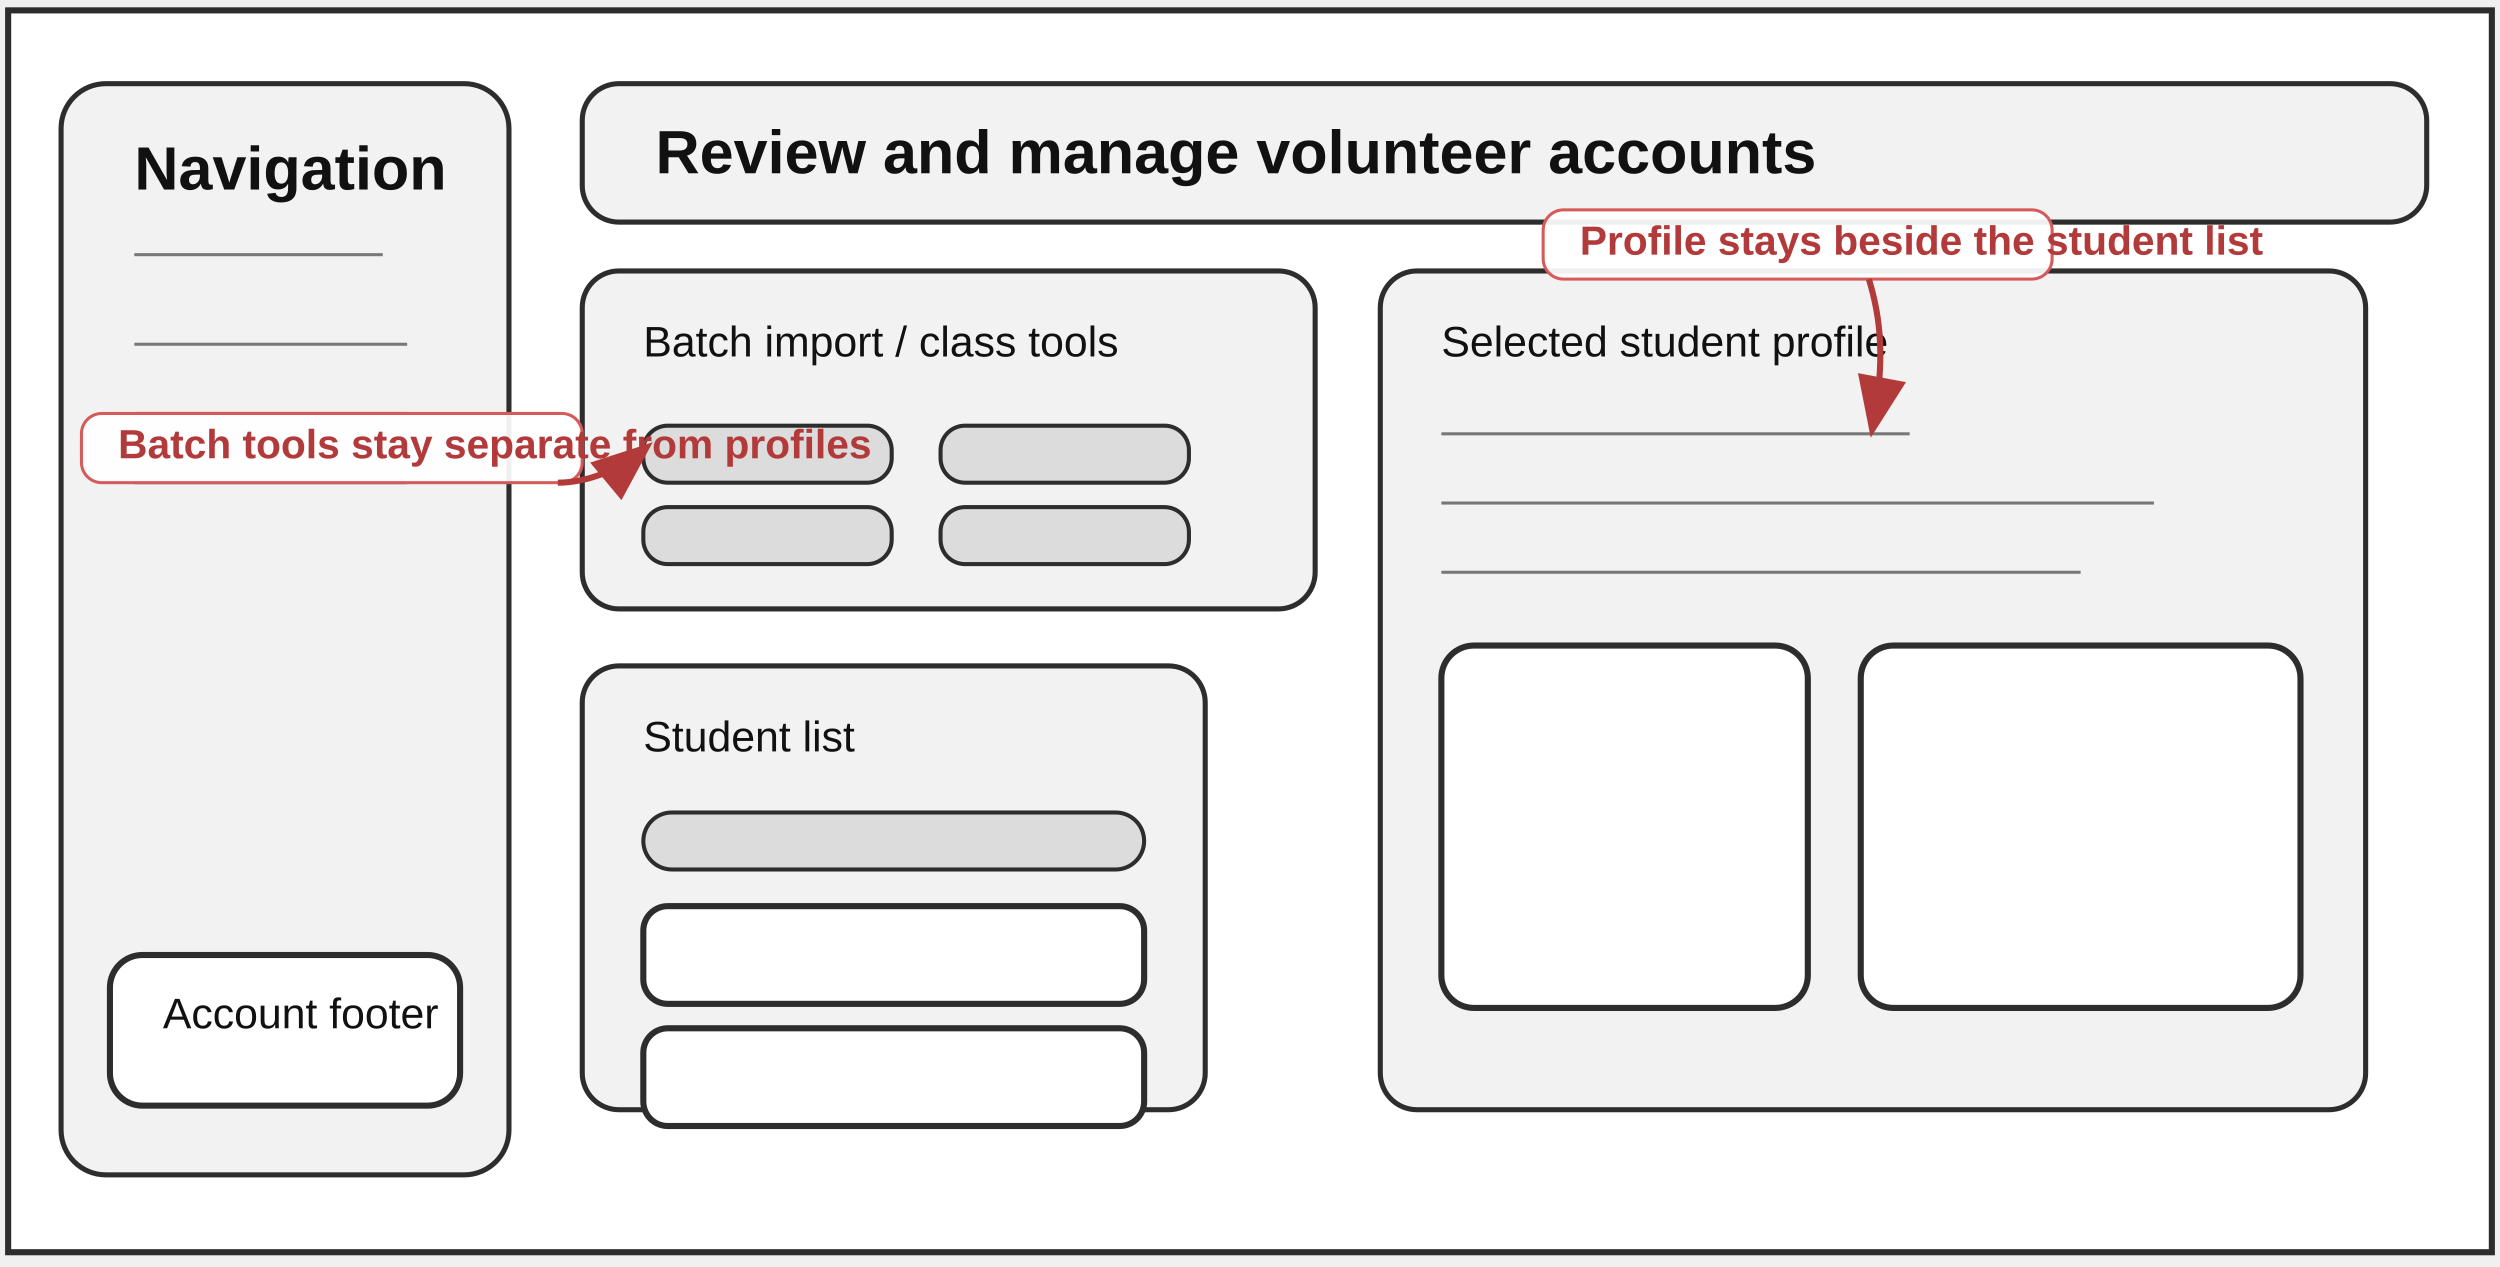
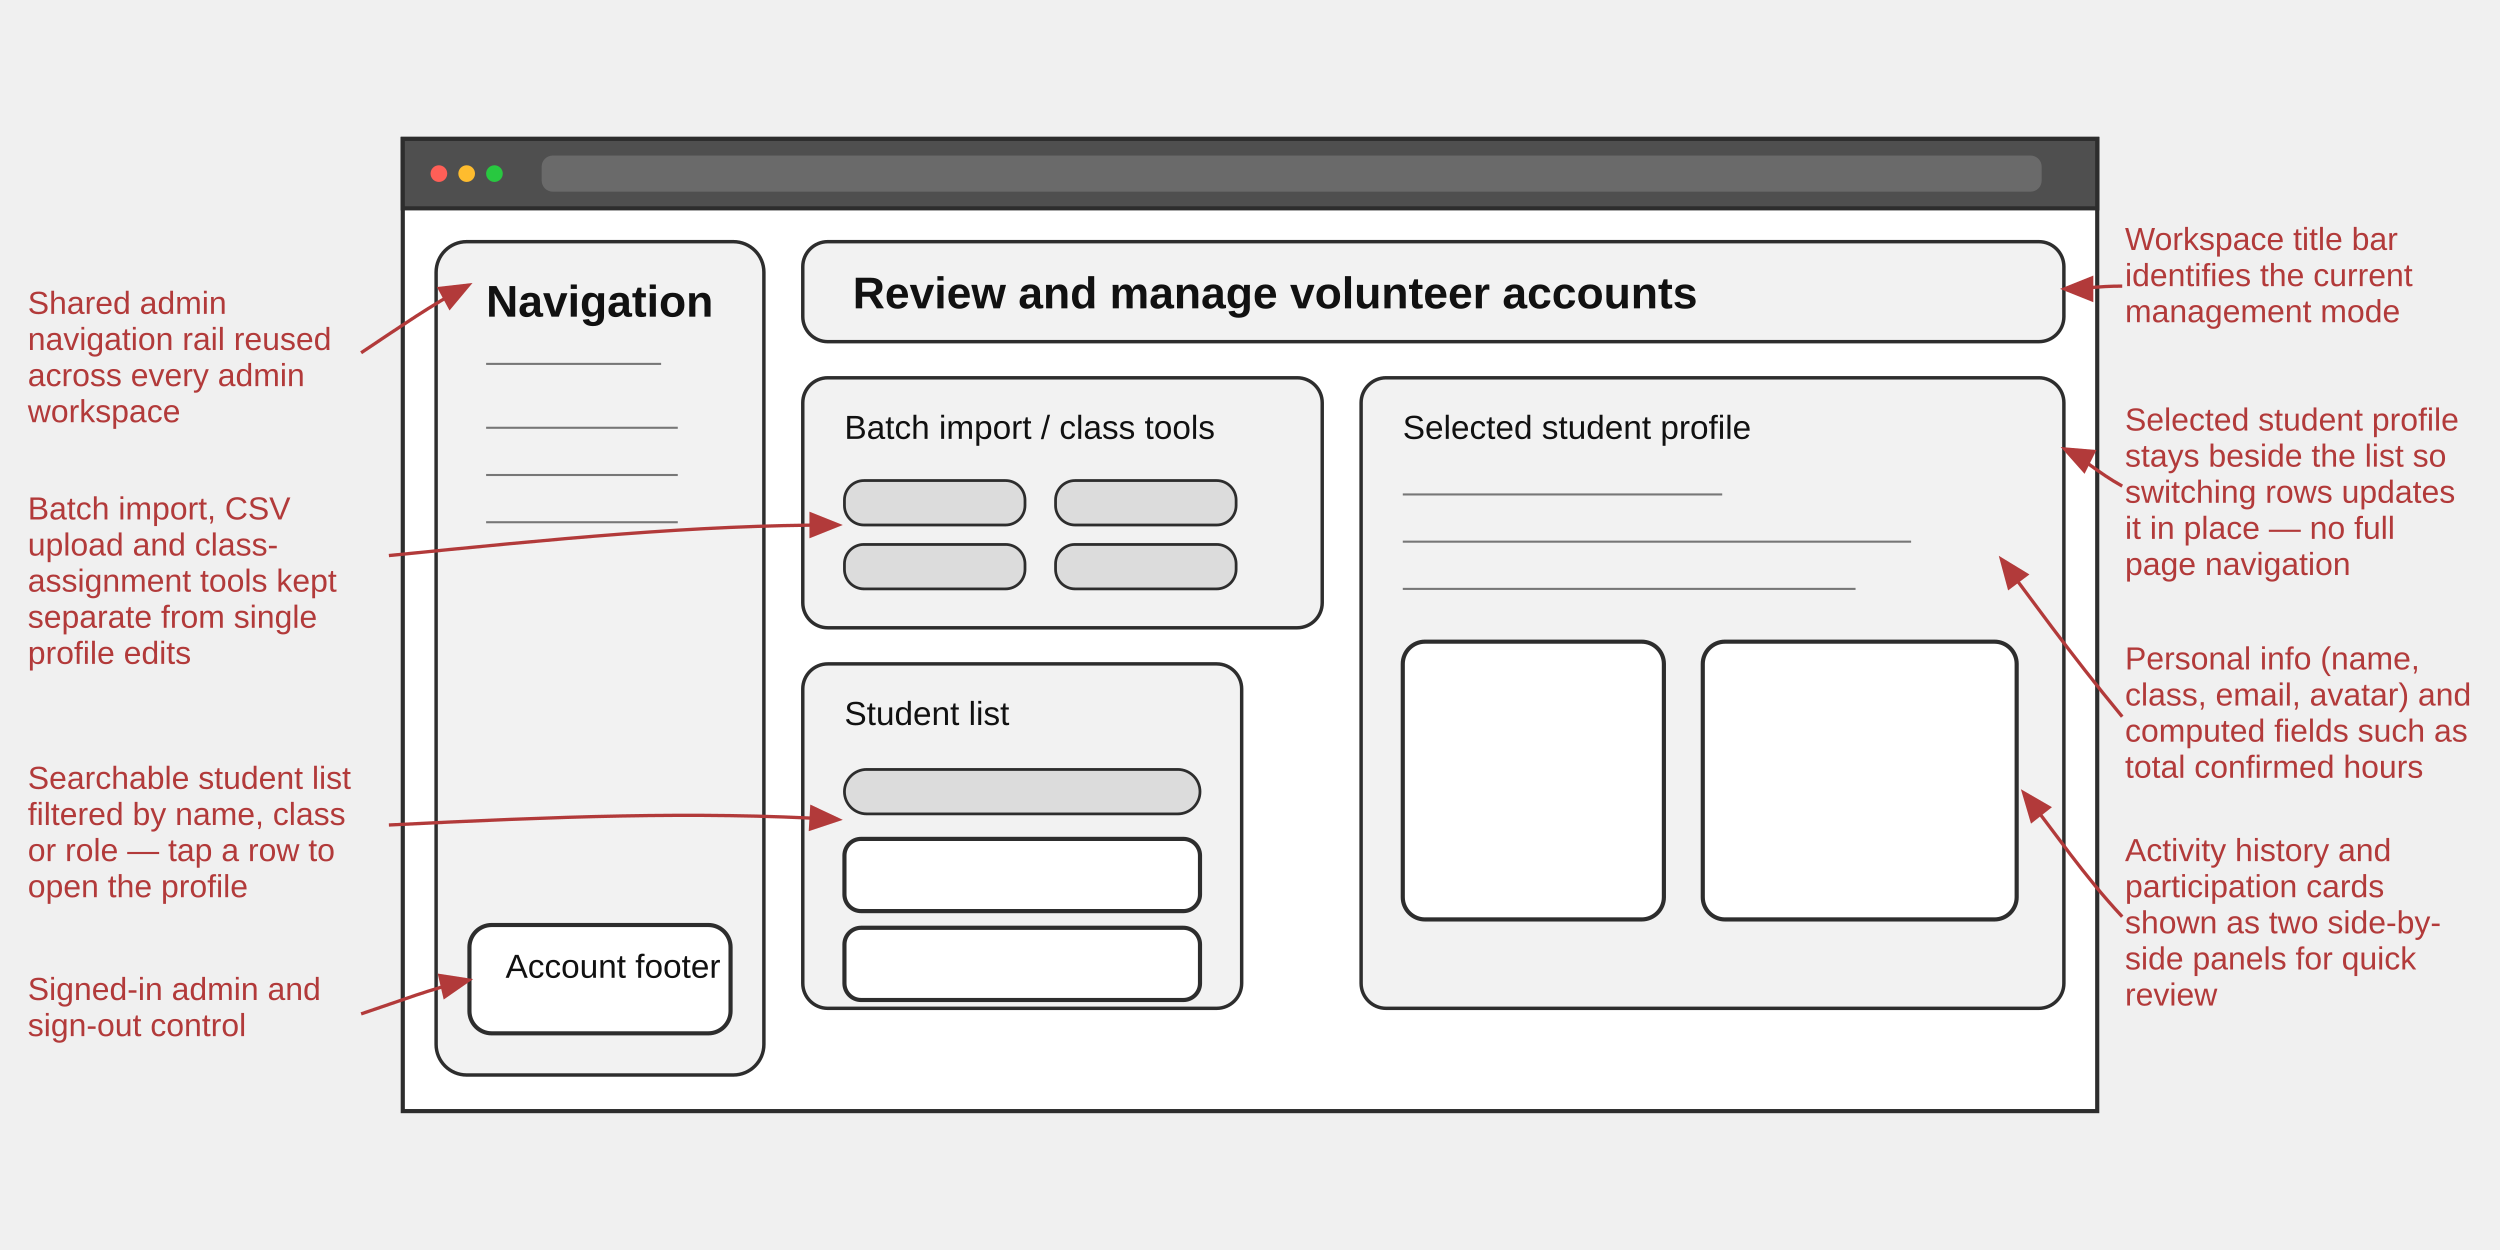
- <svg xmlns="http://www.w3.org/2000/svg" width="1500" height="760" viewBox="166 92 1228 620">
+ <svg xmlns="http://www.w3.org/2000/svg" width="1800" height="900" viewBox="0 0 1800 900">
  <defs>
    <style>
      .frame { fill: #ffffff; stroke: #2d2d2d; stroke-width: 3; }
      .panel { fill: #f2f2f2; stroke: #2d2d2d; stroke-width: 2.5; }
      .soft { fill: #dcdcdc; stroke: #2d2d2d; stroke-width: 2; }
      .muted { stroke: #777; stroke-width: 1.5; }
-       .label-box { fill: rgba(255,255,255,0.92); stroke: #d65a5a; stroke-width: 1.5; rx: 10; }
-       .label { font-family: 'Helvetica Neue', Arial, sans-serif; font-size: 20px; font-weight: 600; fill: #b23a3a; }
-       .caption { font-family: 'Times New Roman', serif; font-size: 28px; fill: #7c7c7c; font-style: italic; }
-       .ui { font-family: 'Helvetica Neue', Arial, sans-serif; font-size: 21px; fill: #111; }
-       .title { font-family: 'Helvetica Neue', Arial, sans-serif; font-size: 30px; fill: #111; font-weight: 600; }
-       .arrow { stroke: #b23a3a; stroke-width: 3; fill: none; marker-end: url(#arrowhead); }
+       .label { font-family: 'Helvetica Neue', Arial, sans-serif; font-size: 23px; font-weight: 500; fill: #b23a3a; }
+       .ui { font-family: 'Helvetica Neue', Arial, sans-serif; font-size: 24px; fill: #111; }
+       .title { font-family: 'Helvetica Neue', Arial, sans-serif; font-size: 32px; fill: #111; font-weight: 600; }
+       .tiny { font-family: 'Helvetica Neue', Arial, sans-serif; font-size: 19px; fill: #666; }
+       .arrow { stroke: #b23a3a; stroke-width: 2.4; fill: none; marker-end: url(#arrowhead); }
    </style>
    <marker id="arrowhead" markerWidth="10" markerHeight="8" refX="8" refY="4" orient="auto">
      <polygon points="0,0 10,4 0,8" fill="#b23a3a" />
    </marker>
  </defs>
-   <rect x="170" y="96" width="1220" height="610" class="frame" />
-   <rect x="196" y="132" width="220" height="536" rx="22" class="panel" />
-   <text x="232" y="184" class="title">Navigation</text>
-   <line x1="232" y1="216" x2="354" y2="216" class="muted" />
-   <line x1="232" y1="260" x2="366" y2="260" class="muted" />
-   <line x1="232" y1="294" x2="366" y2="294" class="muted" />
-   <line x1="232" y1="328" x2="366" y2="328" class="muted" />
-   <rect x="220" y="560" width="172" height="74" rx="16" class="frame" />
-   <text x="246" y="596" class="ui">Account footer</text>
-   <rect x="452" y="132" width="906" height="68" rx="18" class="panel" />
-   <text x="488" y="176" class="title">Review and manage volunteer accounts</text>
-   <rect x="452" y="224" width="360" height="166" rx="18" class="panel" />
-   <text x="482" y="266" class="ui">Batch import / class tools</text>
-   <rect x="482" y="300" width="122" height="28" rx="12" class="soft" />
-   <rect x="482" y="340" width="122" height="28" rx="12" class="soft" />
-   <rect x="628" y="300" width="122" height="28" rx="12" class="soft" />
-   <rect x="628" y="340" width="122" height="28" rx="12" class="soft" />
-   <rect x="452" y="418" width="306" height="218" rx="18" class="panel" />
-   <text x="482" y="460" class="ui">Student list</text>
-   <rect x="482" y="490" width="246" height="28" rx="14" class="soft" />
-   <rect x="482" y="536" width="246" height="48" rx="12" class="frame" />
-   <rect x="482" y="596" width="246" height="48" rx="12" class="frame" />
-   <rect x="844" y="224" width="484" height="412" rx="18" class="panel" />
-   <text x="874" y="266" class="ui">Selected student profile</text>
-   <line x1="874" y1="304" x2="1104" y2="304" class="muted" />
-   <line x1="874" y1="338" x2="1224" y2="338" class="muted" />
-   <line x1="874" y1="372" x2="1188" y2="372" class="muted" />
-   <rect x="874" y="408" width="180" height="178" rx="16" class="frame" />
-   <rect x="1080" y="408" width="216" height="178" rx="16" class="frame" />
-   <rect x="924" y="194" width="250" height="34" class="label-box" />
-   <text x="942" y="216" class="label">Profile stays beside the student list</text>
-   <path d="M 1084 228 C 1090 248, 1092 268, 1086 300" class="arrow" />
-   <rect x="206" y="294" width="246" height="34" class="label-box" />
-   <text x="224" y="316" class="label">Batch tools stay separate from profiles</text>
-   <path d="M 440 328 C 454 328, 470 322, 482 312" class="arrow" />
+   <rect x="290" y="100" width="1220" height="700" class="frame" />
+   <rect x="290" y="100" width="1220" height="50" fill="#4f4f4f" stroke="#2d2d2d" stroke-width="3" />
+   <circle cx="316" cy="125" r="6" fill="#ff5f57" />
+   <circle cx="336" cy="125" r="6" fill="#febc2e" />
+   <circle cx="356" cy="125" r="6" fill="#28c840" />
+   <rect x="390" y="112" width="1080" height="26" rx="8" fill="#6a6a6a" />
+   <rect x="314" y="174" width="236" height="600" rx="22" class="panel" />
+   <text x="350" y="228" class="title">Navigation</text>
+   <line x1="350" y1="262" x2="476" y2="262" class="muted" />
+   <line x1="350" y1="308" x2="488" y2="308" class="muted" />
+   <line x1="350" y1="342" x2="488" y2="342" class="muted" />
+   <line x1="350" y1="376" x2="488" y2="376" class="muted" />
+   <rect x="338" y="666" width="188" height="78" rx="16" class="frame" />
+   <text x="364" y="704" class="ui">Account footer</text>
+   <rect x="578" y="174" width="908" height="72" rx="18" class="panel" />
+   <text x="614" y="222" class="title">Review and manage volunteer accounts</text>
+   <rect x="578" y="272" width="374" height="180" rx="18" class="panel" />
+   <text x="608" y="316" class="ui">Batch import / class tools</text>
+   <rect x="608" y="346" width="130" height="32" rx="14" class="soft" />
+   <rect x="608" y="392" width="130" height="32" rx="14" class="soft" />
+   <rect x="760" y="346" width="130" height="32" rx="14" class="soft" />
+   <rect x="760" y="392" width="130" height="32" rx="14" class="soft" />
+   <rect x="578" y="478" width="316" height="248" rx="18" class="panel" />
+   <text x="608" y="522" class="ui">Student list</text>
+   <rect x="608" y="554" width="256" height="32" rx="16" class="soft" />
+   <rect x="608" y="604" width="256" height="52" rx="12" class="frame" />
+   <rect x="608" y="668" width="256" height="52" rx="12" class="frame" />
+   <rect x="980" y="272" width="506" height="454" rx="18" class="panel" />
+   <text x="1010" y="316" class="ui">Selected student profile</text>
+   <line x1="1010" y1="356" x2="1240" y2="356" class="muted" />
+   <line x1="1010" y1="390" x2="1376" y2="390" class="muted" />
+   <line x1="1010" y1="424" x2="1336" y2="424" class="muted" />
+   <rect x="1010" y="462" width="188" height="200" rx="16" class="frame" />
+   <rect x="1226" y="462" width="226" height="200" rx="16" class="frame" />
+   <text x="20" y="226" class="label">Shared admin</text>
+   <text x="20" y="252" class="label">navigation rail reused</text>
+   <text x="20" y="278" class="label">across every admin</text>
+   <text x="20" y="304" class="label">workspace</text>
+   <path d="M 260 254 C 290 234, 310 220, 336 206" class="arrow" />
+   <text x="20" y="374" class="label">Batch import, CSV</text>
+   <text x="20" y="400" class="label">upload and class-</text>
+   <text x="20" y="426" class="label">assignment tools kept</text>
+   <text x="20" y="452" class="label">separate from single</text>
+   <text x="20" y="478" class="label">profile edits</text>
+   <path d="M 280 400 C 400 388, 500 378, 602 378" class="arrow" />
+   <text x="20" y="568" class="label">Searchable student list</text>
+   <text x="20" y="594" class="label">filtered by name, class</text>
+   <text x="20" y="620" class="label">or role — tap a row to</text>
+   <text x="20" y="646" class="label">open the profile</text>
+   <path d="M 280 594 C 400 588, 500 584, 602 590" class="arrow" />
+   <text x="20" y="720" class="label">Signed-in admin and</text>
+   <text x="20" y="746" class="label">sign-out control</text>
+   <path d="M 260 730 C 290 720, 310 712, 336 706" class="arrow" />
+   <text x="1530" y="180" class="label">Workspace title bar</text>
+   <text x="1530" y="206" class="label">identifies the current</text>
+   <text x="1530" y="232" class="label">management mode</text>
+   <path d="M 1528 206 C 1510 206, 1500 208, 1488 208" class="arrow" />
+   <text x="1530" y="310" class="label">Selected student profile</text>
+   <text x="1530" y="336" class="label">stays beside the list so</text>
+   <text x="1530" y="362" class="label">switching rows updates</text>
+   <text x="1530" y="388" class="label">it in place — no full</text>
+   <text x="1530" y="414" class="label">page navigation</text>
+   <path d="M 1528 350 C 1510 340, 1500 330, 1488 324" class="arrow" />
+   <text x="1530" y="482" class="label">Personal info (name,</text>
+   <text x="1530" y="508" class="label">class, email, avatar) and</text>
+   <text x="1530" y="534" class="label">computed fields such as</text>
+   <text x="1530" y="560" class="label">total confirmed hours</text>
+   <path d="M 1528 516 C 1490 470, 1460 428, 1442 404" class="arrow" />
+   <text x="1530" y="620" class="label">Activity history and</text>
+   <text x="1530" y="646" class="label">participation cards</text>
+   <text x="1530" y="672" class="label">shown as two side-by-</text>
+   <text x="1530" y="698" class="label">side panels for quick</text>
+   <text x="1530" y="724" class="label">review</text>
+   <path d="M 1528 660 C 1500 630, 1480 600, 1458 572" class="arrow" />
</svg>
